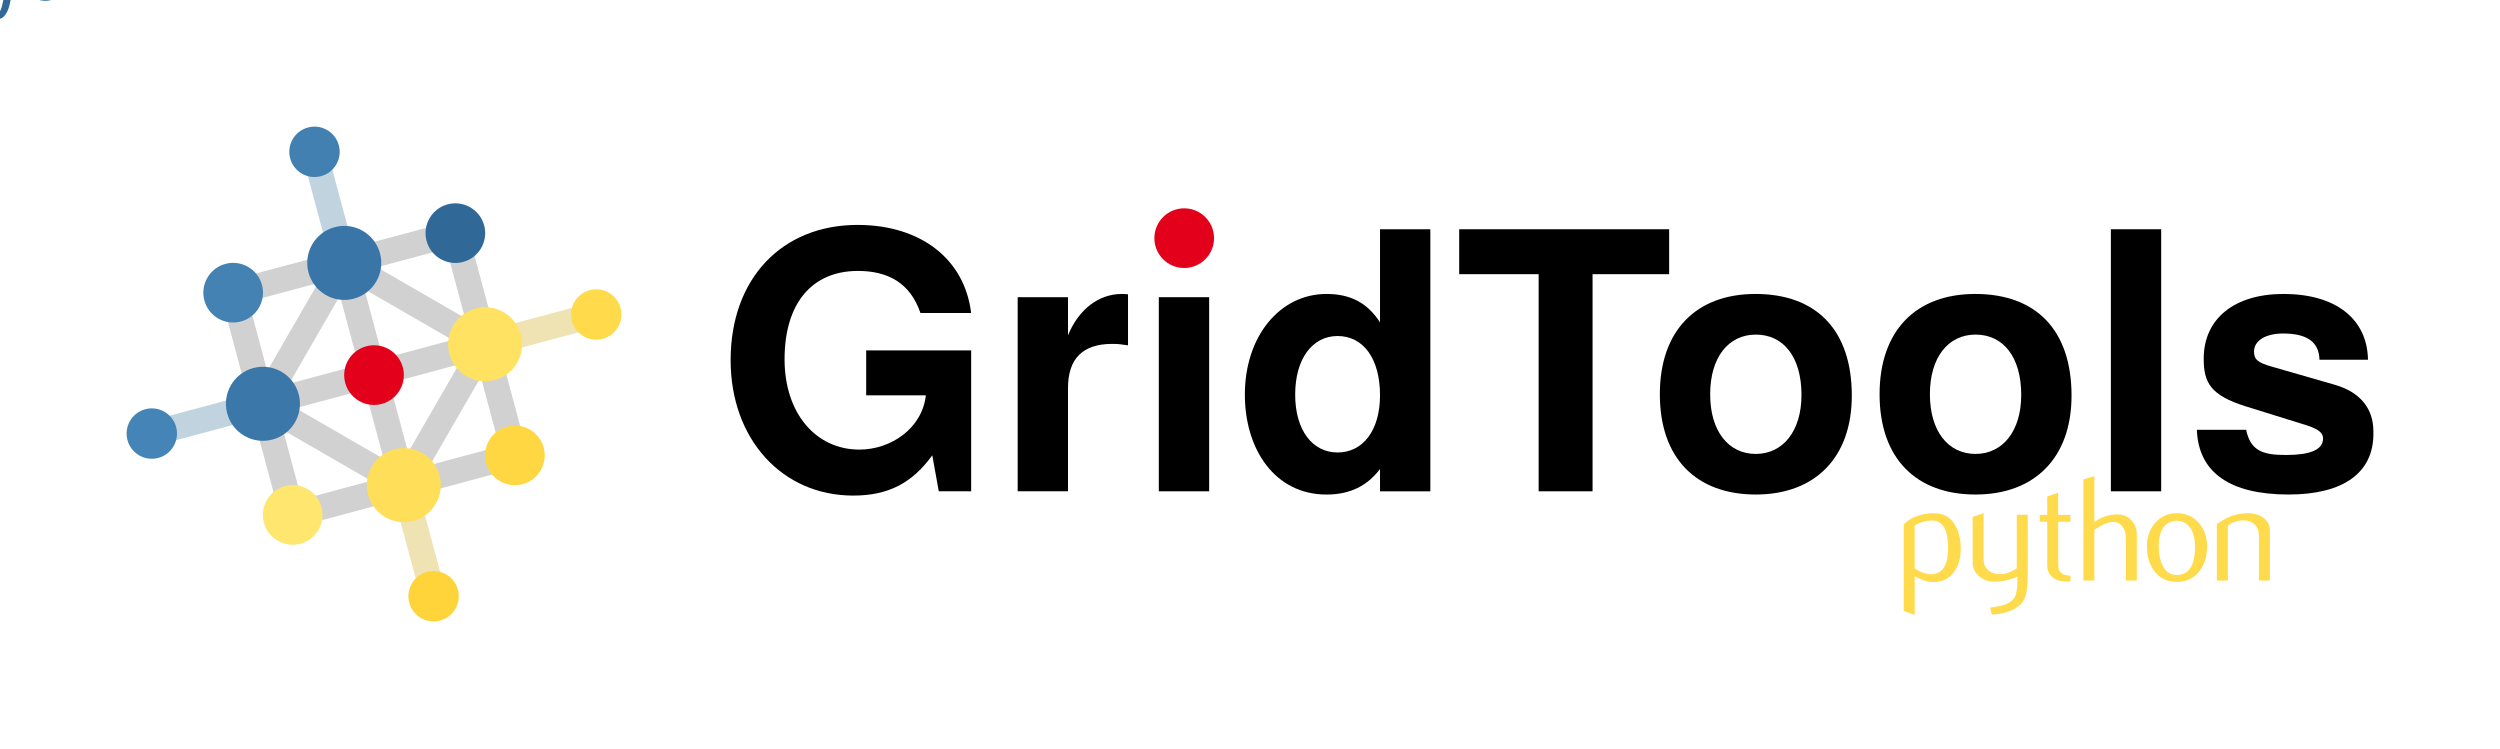
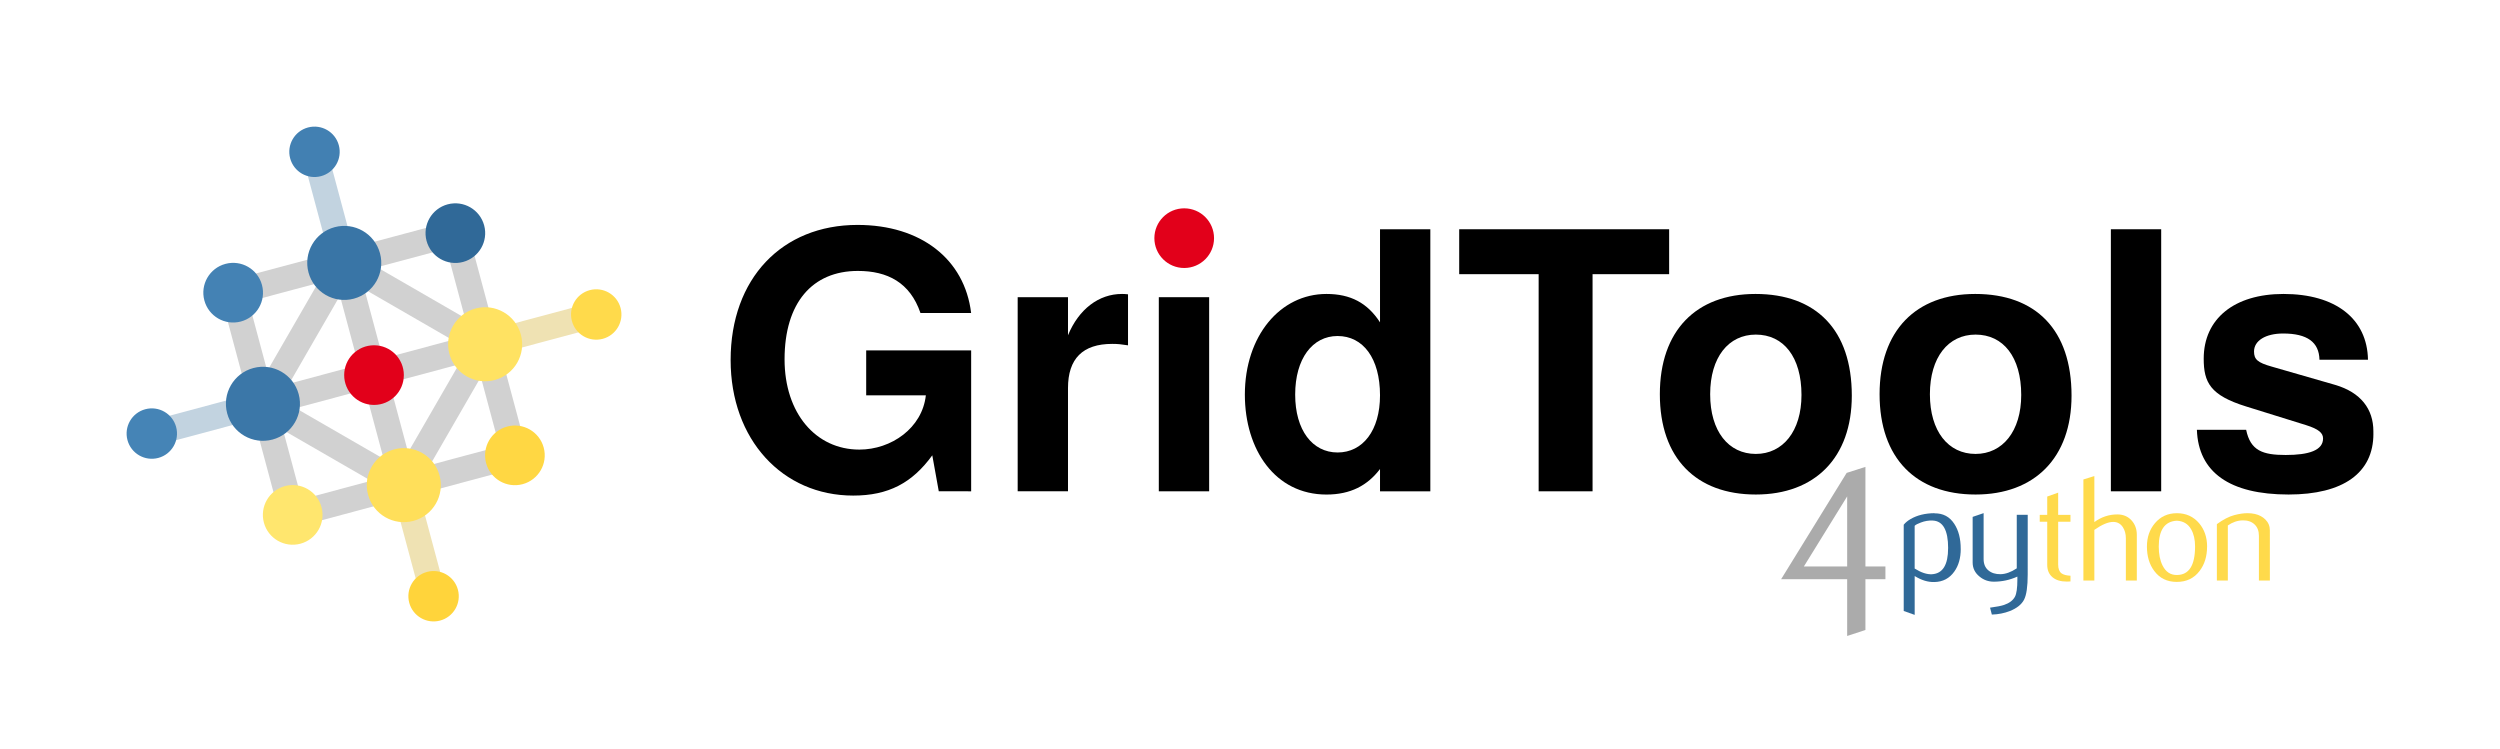
<svg xmlns="http://www.w3.org/2000/svg" xmlns:xlink="http://www.w3.org/1999/xlink" width="98.72mm" height="29.539mm" version="1.1" viewBox="0 0 98.72 29.539" id="svg176" xml:space="preserve">
  <defs id="defs180">
    <linearGradient id="linearGradient2795">
      <stop style="stop-color:#b8b8b8;stop-opacity:0.498;" offset="0" id="stop2797" />
      <stop style="stop-color:#7f7f7f;stop-opacity:0;" offset="1" id="stop2799" />
    </linearGradient>
    <linearGradient id="linearGradient2787">
      <stop style="stop-color:#7f7f7f;stop-opacity:0.5;" offset="0" id="stop2789" />
      <stop style="stop-color:#7f7f7f;stop-opacity:0;" offset="1" id="stop2791" />
    </linearGradient>
    <linearGradient id="linearGradient3676">
      <stop style="stop-color:#b2b2b2;stop-opacity:0.5;" offset="0" id="stop3678" />
      <stop style="stop-color:#b3b3b3;stop-opacity:0;" offset="1" id="stop3680" />
    </linearGradient>
    <linearGradient id="linearGradient3236">
      <stop style="stop-color:#f4f4f4;stop-opacity:1" offset="0" id="stop3244" />
      <stop style="stop-color:white;stop-opacity:1" offset="1" id="stop3240" />
    </linearGradient>
    <linearGradient id="linearGradient4671">
      <stop style="stop-color:#ffd43b;stop-opacity:1;" offset="0" id="stop4673" />
      <stop style="stop-color:#ffe873;stop-opacity:1" offset="1" id="stop4675" />
    </linearGradient>
    <linearGradient id="linearGradient4689">
      <stop style="stop-color:#5a9fd4;stop-opacity:1;" offset="0" id="stop4691" />
      <stop style="stop-color:#306998;stop-opacity:1;" offset="1" id="stop4693" />
    </linearGradient>
    <linearGradient x1="224.24" y1="144.757" x2="-65.309" y2="144.757" id="linearGradient2987" xlink:href="#linearGradient4671" gradientUnits="userSpaceOnUse" gradientTransform="translate(100.2702,99.61116)" />
    <linearGradient x1="172.942" y1="77.476" x2="26.67" y2="76.313" id="linearGradient2990" xlink:href="#linearGradient4689" gradientUnits="userSpaceOnUse" gradientTransform="translate(100.2702,99.61116)" />
    <linearGradient xlink:href="#linearGradient4671" id="linearGradient2255" gradientUnits="userSpaceOnUse" gradientTransform="matrix(0.562541,0,0,0.567972,-11.5974,-7.60954)" x1="224.24" y1="144.757" x2="-65.309" y2="144.757" />
    <linearGradient xlink:href="#linearGradient4689" id="linearGradient2258" gradientUnits="userSpaceOnUse" gradientTransform="matrix(0.562541,0,0,0.567972,-11.5974,-7.60954)" x1="172.942" y1="76.176" x2="26.67" y2="76.313" />
    <radialGradient xlink:href="#linearGradient2795" id="radialGradient2801" cx="61.519" cy="132.286" fx="61.519" fy="132.286" r="29.037" gradientTransform="matrix(1,0,0,0.177966,0,108.7434)" gradientUnits="userSpaceOnUse" />
  </defs>
  <g id="g172" transform="translate(-23.4911,-5.32356)" style="display:inline">
-     <g id="g848" transform="translate(38.28543,3.54255)" style="display:inline;fill:#ffda4b;fill-opacity:1">
-       <path id="path52" style="fill:#ffda4b;fill-opacity:1;stroke-width:0.049" d="M 69.585,24.705 H 69.152 V 23.035 c 0,-0.17 -0.04,-0.316 -0.119,-0.438 -0.091,-0.138 -0.218,-0.207 -0.381,-0.207 -0.198,0 -0.446,0.105 -0.744,0.314 v 2.002 h -0.433 v -3.992 l 0.433,-0.136 v 1.818 c 0.276,-0.201 0.578,-0.302 0.907,-0.302 0.229,0 0.415,0.077 0.557,0.231 0.142,0.154 0.213,0.346 0.213,0.575 z" />
-       <g id="g5149" style="fill:#ffda4b;fill-opacity:1">
-         <path id="path46" style="fill:#ffda4b;fill-opacity:1;stroke-width:0.049" d="m 62.134,23.426 c 0,-0.707 -0.202,-1.07 -0.605,-1.09 -0.16,-0.008 -0.317,0.018 -0.47,0.077 -0.122,0.044 -0.204,0.087 -0.247,0.13 v 1.688 c 0.258,0.162 0.487,0.237 0.687,0.225 0.423,-0.028 0.634,-0.371 0.634,-1.031 z m 0.498,0.029 c 0,0.359 -0.084,0.658 -0.254,0.895 -0.189,0.268 -0.451,0.407 -0.785,0.414 -0.252,0.008 -0.512,-0.071 -0.78,-0.237 v 1.534 l -0.433,-0.154 v -3.406 c 0.071,-0.087 0.162,-0.162 0.273,-0.225 0.258,-0.15 0.57,-0.227 0.939,-0.231 l 0.006,0.006 c 0.337,-0.004 0.596,0.134 0.778,0.414 0.17,0.257 0.255,0.587 0.255,0.989 z" />
-         <path id="path48" style="fill:#ffda4b;fill-opacity:1;stroke-width:0.049" d="m 65.276,24.462 c 0,0.482 -0.048,0.816 -0.145,1.001 -0.097,0.186 -0.282,0.334 -0.554,0.444 -0.221,0.087 -0.46,0.134 -0.717,0.142 l -0.071,-0.273 c 0.261,-0.035 0.445,-0.071 0.551,-0.107 0.21,-0.071 0.354,-0.18 0.433,-0.326 0.063,-0.119 0.095,-0.346 0.095,-0.681 v -0.113 c -0.296,0.134 -0.606,0.201 -0.93,0.201 -0.213,0 -0.401,-0.067 -0.563,-0.201 -0.182,-0.146 -0.273,-0.332 -0.273,-0.557 v -1.801 l 0.433,-0.148 v 1.813 c 0,0.194 0.062,0.343 0.187,0.447 0.125,0.105 0.287,0.155 0.485,0.151 0.198,-0.004 0.411,-0.081 0.637,-0.231 v -2.115 h 0.433 z" />
-         <path id="path50" style="fill:#ffda4b;fill-opacity:1;stroke-width:0.049" d="m 66.965,24.741 c -0.052,0.004 -0.099,0.006 -0.142,0.006 -0.245,0 -0.436,-0.058 -0.572,-0.175 -0.136,-0.117 -0.204,-0.278 -0.204,-0.484 V 22.383 H 65.75 v -0.272 h 0.296 v -0.723 l 0.432,-0.154 v 0.877 h 0.486 v 0.272 H 66.479 v 1.692 c 0,0.162 0.044,0.277 0.131,0.345 0.075,0.055 0.194,0.087 0.356,0.095 z" />
-         <path id="path54" style="fill:#ffda4b;fill-opacity:1;stroke-width:0.049" d="m 71.884,23.358 c 0,-0.272 -0.052,-0.496 -0.154,-0.674 -0.122,-0.216 -0.312,-0.33 -0.569,-0.342 -0.474,0.027 -0.711,0.367 -0.711,1.019 0,0.299 0.049,0.548 0.149,0.748 0.127,0.255 0.317,0.381 0.571,0.377 0.476,-0.004 0.714,-0.38 0.714,-1.128 z m 0.474,0.003 c 0,0.387 -0.099,0.709 -0.296,0.966 -0.217,0.288 -0.517,0.432 -0.9,0.432 -0.38,0 -0.676,-0.144 -0.889,-0.432 -0.194,-0.257 -0.29,-0.579 -0.29,-0.966 0,-0.364 0.105,-0.669 0.314,-0.918 0.221,-0.264 0.512,-0.397 0.871,-0.397 0.359,0 0.652,0.133 0.877,0.397 0.209,0.249 0.314,0.555 0.314,0.918 z" />
-         <path id="path56" style="fill:#ffda4b;fill-opacity:1;stroke-width:0.049" d="m 74.839,24.705 h -0.433 v -1.765 c 0,-0.194 -0.058,-0.345 -0.175,-0.454 -0.116,-0.108 -0.272,-0.161 -0.465,-0.157 -0.205,0.004 -0.401,0.071 -0.587,0.201 v 2.174 h -0.433 v -2.227 c 0.249,-0.181 0.478,-0.3 0.687,-0.355 0.197,-0.052 0.372,-0.077 0.522,-0.077 0.103,0 0.199,0.01 0.29,0.03 0.17,0.039 0.308,0.112 0.415,0.219 0.119,0.118 0.178,0.26 0.178,0.427 z" />
-       </g>
+     <g id="python">
+       <path id="path52" style="fill:#ffda4b;fill-opacity:1;stroke-width:0.049" d="m 107.87,28.248 h -0.433 V 26.578 c 0,-0.17 -0.04,-0.316 -0.119,-0.438 -0.091,-0.138 -0.218,-0.207 -0.381,-0.207 -0.198,0 -0.446,0.105 -0.744,0.314 v 2.002 h -0.433 v -3.992 l 0.433,-0.136 v 1.818 c 0.276,-0.201 0.578,-0.302 0.907,-0.302 0.229,0 0.415,0.077 0.557,0.231 0.142,0.154 0.213,0.346 0.213,0.575 z" />
+       <path id="path46" style="fill:#306998;fill-opacity:1;stroke-width:0.049" d="m 100.419,26.969 c 0,-0.707 -0.202,-1.07 -0.605,-1.09 -0.16,-0.008 -0.317,0.018 -0.47,0.077 -0.122,0.044 -0.204,0.087 -0.247,0.13 v 1.688 c 0.258,0.162 0.487,0.237 0.687,0.225 0.423,-0.028 0.634,-0.371 0.634,-1.031 z m 0.498,0.029 c 0,0.359 -0.084,0.658 -0.254,0.895 -0.189,0.268 -0.451,0.407 -0.785,0.414 -0.252,0.008 -0.512,-0.071 -0.78,-0.237 v 1.534 l -0.433,-0.154 v -3.406 c 0.071,-0.087 0.162,-0.162 0.273,-0.225 0.258,-0.15 0.57,-0.227 0.939,-0.231 l 0.006,0.006 c 0.337,-0.004 0.596,0.134 0.778,0.414 0.17,0.257 0.255,0.587 0.255,0.989 z" />
+       <path id="path48" style="fill:#306998;fill-opacity:1;stroke-width:0.049" d="m 103.561,28.005 c 0,0.482 -0.048,0.816 -0.145,1.001 -0.097,0.186 -0.282,0.334 -0.554,0.444 -0.221,0.087 -0.46,0.134 -0.717,0.142 l -0.071,-0.273 c 0.261,-0.035 0.445,-0.071 0.551,-0.107 0.21,-0.071 0.354,-0.18 0.433,-0.326 0.063,-0.119 0.095,-0.346 0.095,-0.681 v -0.113 c -0.296,0.134 -0.606,0.201 -0.93,0.201 -0.213,0 -0.401,-0.067 -0.563,-0.201 -0.182,-0.146 -0.273,-0.332 -0.273,-0.557 v -1.801 l 0.433,-0.148 v 1.813 c 0,0.194 0.062,0.343 0.187,0.447 0.125,0.105 0.287,0.155 0.485,0.151 0.198,-0.004 0.411,-0.081 0.637,-0.231 v -2.115 h 0.433 z" />
+       <path id="path50" style="fill:#ffda4b;fill-opacity:1;stroke-width:0.049" d="m 105.25,28.283 c -0.052,0.004 -0.099,0.006 -0.142,0.006 -0.245,0 -0.436,-0.058 -0.572,-0.175 -0.136,-0.117 -0.204,-0.278 -0.204,-0.484 v -1.704 h -0.296 v -0.272 h 0.296 v -0.723 l 0.432,-0.154 v 0.877 h 0.486 v 0.272 h -0.486 v 1.692 c 0,0.162 0.043,0.277 0.131,0.345 0.075,0.055 0.194,0.087 0.356,0.095 z" />
+       <path id="path54" style="fill:#ffda4b;fill-opacity:1;stroke-width:0.049" d="m 110.17,26.901 c 0,-0.272 -0.052,-0.496 -0.154,-0.674 -0.122,-0.216 -0.312,-0.33 -0.569,-0.342 -0.474,0.027 -0.711,0.367 -0.711,1.019 0,0.299 0.049,0.548 0.149,0.748 0.127,0.255 0.317,0.381 0.571,0.377 0.476,-0.004 0.714,-0.38 0.714,-1.128 z m 0.474,0.003 c 0,0.387 -0.099,0.709 -0.296,0.966 -0.217,0.288 -0.517,0.432 -0.9,0.432 -0.38,0 -0.676,-0.144 -0.889,-0.432 -0.194,-0.257 -0.29,-0.579 -0.29,-0.966 0,-0.364 0.105,-0.669 0.314,-0.918 0.221,-0.264 0.512,-0.397 0.871,-0.397 0.359,0 0.652,0.133 0.877,0.397 0.209,0.249 0.314,0.555 0.314,0.918 z" />
+       <path id="path56" style="fill:#ffda4b;fill-opacity:1;stroke-width:0.049" d="m 113.124,28.248 h -0.433 v -1.765 c 0,-0.194 -0.058,-0.345 -0.175,-0.454 -0.116,-0.108 -0.272,-0.161 -0.465,-0.157 -0.205,0.004 -0.401,0.071 -0.587,0.201 v 2.174 h -0.433 v -2.227 c 0.249,-0.181 0.478,-0.3 0.687,-0.355 0.197,-0.052 0.372,-0.077 0.522,-0.077 0.103,0 0.199,0.01 0.29,0.03 0.17,0.039 0.308,0.112 0.415,0.219 0.119,0.118 0.178,0.26 0.178,0.427 z" />
    </g>
-     <text xml:space="preserve" style="font-size:3.175px;display:inline;fill:#306998;fill-opacity:1;stroke-width:0.265" x="70.29" y="22.392" id="text506" transform="translate(23.4911,5.32356)">
-       <tspan id="tspan504" style="font-style:italic;font-variant:normal;font-weight:normal;font-stretch:normal;font-family:'Fira Sans Condensed';-inkscape-font-specification:'Fira Sans Condensed,  Italic';fill:#306998;fill-opacity:1;stroke-width:0.265" x="0" y="0">for</tspan>
-     </text>
+     <g aria-label="4" id="4-for" style="font-style:italic;font-size:9.878px;font-family:'Fira Sans Condensed';-inkscape-font-specification:'Fira Sans Condensed,  Italic';display:inline;fill:#ababab;stroke-width:0.785;fill-opacity:1">
+       <path d="m 97.943,28.195 v -0.504 h -0.79 v -3.931 l -0.741,0.237 -2.588,4.198 h 2.608 v 2.242 l 0.721,-0.237 V 28.195 Z m -1.511,-3.27 v 2.766 h -1.709 z" style="font-style:normal;font-weight:500;font-family:Flux;-inkscape-font-specification:'Flux Medium';fill:#ababab;fill-opacity:1" id="path2185" />
+     </g>
    <path transform="translate(-8.12089,-1.96783)" d="m 69.961,26.692 v -5.564 h -4.145 v 1.774 h 2.356 c -0.142,1.292 -1.363,2.143 -2.626,2.143 -1.718,0 -2.953,-1.434 -2.953,-3.563 0,-2.229 1.093,-3.492 2.896,-3.492 1.164,0 2.058,0.454 2.47,1.661 h 2.001 c -0.256,-2.129 -1.987,-3.478 -4.486,-3.478 -2.981,0 -5.011,2.115 -5.011,5.337 0,3.137 2.044,5.351 4.84,5.351 1.391,0 2.328,-0.497 3.123,-1.59 l 0.256,1.419 z" style="font-variant-ligatures:normal;font-variant-caps:normal;font-variant-numeric:normal;font-feature-settings:normal" id="path152" />
    <path d="m 76.155,20.929 v -2.016 c -0.114,-0.014 -0.185,-0.014 -0.241,-0.014 -0.908,0 -1.703,0.596 -2.129,1.632 v -1.505 h -1.987 v 7.665 h 1.987 v -4.074 c 0,-1.164 0.582,-1.746 1.746,-1.746 0.213,0 0.355,0.014 0.625,0.057 z" style="font-variant-ligatures:normal;font-variant-caps:normal;font-variant-numeric:normal;font-feature-settings:normal" id="path154" transform="translate(-8.12089,-1.96783)" />
    <path d="M 79.359,26.692 V 19.027 H 77.371 V 26.692 Z" style="font-variant-ligatures:normal;font-variant-caps:normal;font-variant-numeric:normal;font-feature-settings:normal" id="path156" transform="translate(-8.12089,-1.96783)" />
    <path d="m 88.093,26.692 v -10.348 h -1.987 v 3.676 c -0.497,-0.767 -1.164,-1.121 -2.115,-1.121 -1.831,0 -3.222,1.661 -3.222,3.975 0,2.172 1.192,3.946 3.222,3.946 0.951,0 1.618,-0.355 2.115,-1.008 v 0.88 z m -1.987,-3.79 c 0,1.391 -0.681,2.257 -1.675,2.257 -0.994,0 -1.675,-0.88 -1.675,-2.285 0,-1.419 0.681,-2.314 1.675,-2.314 1.008,0 1.675,0.88 1.675,2.342 z" style="font-variant-ligatures:normal;font-variant-caps:normal;font-variant-numeric:normal;font-feature-settings:normal" id="path158" transform="translate(-8.12089,-1.96783)" />
    <path d="M 97.523,18.118 V 16.344 H 89.233 V 18.118 h 3.137 v 8.574 h 2.129 V 18.118 Z" style="font-variant-ligatures:normal;font-variant-caps:normal;font-variant-numeric:normal;font-feature-settings:normal" id="path160" transform="translate(-8.12089,-1.96783)" />
    <path d="m 104.736,22.916 c 0,-2.598 -1.405,-4.017 -3.804,-4.017 -2.342,0 -3.776,1.448 -3.776,3.96 0,2.527 1.434,3.96 3.79,3.96 2.328,0 3.79,-1.448 3.79,-3.904 z m -1.987,-0.028 c 0,1.434 -0.738,2.328 -1.803,2.328 -1.079,0 -1.803,-0.894 -1.803,-2.356 0,-1.462 0.724,-2.356 1.803,-2.356 1.093,0 1.803,0.88 1.803,2.385 z" style="font-variant-ligatures:normal;font-variant-caps:normal;font-variant-numeric:normal;font-feature-settings:normal" id="path162" transform="translate(-8.12089,-1.96783)" />
    <path d="m 113.413,22.916 c 0,-2.598 -1.405,-4.017 -3.804,-4.017 -2.342,0 -3.776,1.448 -3.776,3.96 0,2.527 1.434,3.96 3.79,3.96 2.328,0 3.79,-1.448 3.79,-3.904 z m -1.987,-0.028 c 0,1.434 -0.738,2.328 -1.803,2.328 -1.079,0 -1.803,-0.894 -1.803,-2.356 0,-1.462 0.724,-2.356 1.803,-2.356 1.093,0 1.803,0.88 1.803,2.385 z" style="font-variant-ligatures:normal;font-variant-caps:normal;font-variant-numeric:normal;font-feature-settings:normal" id="path164" transform="translate(-8.12089,-1.96783)" />
    <path d="m 116.953,26.692 v -10.348 h -1.987 v 10.348 z" style="font-variant-ligatures:normal;font-variant-caps:normal;font-variant-numeric:normal;font-feature-settings:normal" id="path166" transform="translate(-8.12089,-1.96783)" />
    <path d="m 125.332,24.421 v -0.099 c 0,-0.88 -0.497,-1.533 -1.505,-1.831 l -2.512,-0.724 c -0.554,-0.156 -0.696,-0.284 -0.696,-0.596 0,-0.426 0.454,-0.71 1.15,-0.71 0.951,0 1.419,0.341 1.434,1.036 h 1.916 c -0.028,-1.618 -1.278,-2.598 -3.336,-2.598 -1.945,0 -3.151,0.979 -3.151,2.555 0,0.937 0.256,1.448 1.675,1.888 l 2.371,0.738 c 0.497,0.156 0.667,0.312 0.667,0.525 0,0.468 -0.554,0.653 -1.476,0.653 -0.908,0 -1.391,-0.17 -1.561,-0.994 h -1.945 c 0.057,1.675 1.292,2.555 3.62,2.555 2.158,0 3.35,-0.852 3.35,-2.399 z" style="font-variant-ligatures:normal;font-variant-caps:normal;font-variant-numeric:normal;font-feature-settings:normal" id="path168" transform="translate(-8.12089,-1.96783)" />
    <path d="m 71.431,14.728 a 1.178,1.178 0 0 1 -1.178,1.178 1.178,1.178 0 0 1 -1.178,-1.178 1.178,1.178 0 0 1 1.178,-1.178 1.178,1.178 0 0 1 1.178,1.178 z" fill="#e2001a" id="path170" style="display:inline" />
  </g>
  <g id="layer2" style="display:inline">
-     <g id="g13031" style="display:inline;stroke:#d1d1d1;stroke-width:1;stroke-dasharray:none;stroke-opacity:1" transform="translate(-23.4911,-5.32356)">
+     <g id="diamond" style="display:inline;stroke:#d1d1d1;stroke-width:1;stroke-dasharray:none;stroke-opacity:1" transform="translate(-23.4911,-5.32356)">
      <path style="fill:none;stroke:#d1d1d1;stroke-width:1;stroke-linecap:butt;stroke-linejoin:miter;stroke-dasharray:none;stroke-opacity:1" d="M 37.085,15.706 33.873,21.269" id="path12976" />
      <path style="fill:none;stroke:#d1d1d1;stroke-width:1;stroke-linecap:butt;stroke-linejoin:miter;stroke-dasharray:none;stroke-opacity:1" d="M 33.873,21.269 39.436,24.48" id="path12978" />
      <path style="fill:none;stroke:#d1d1d1;stroke-width:1;stroke-linecap:butt;stroke-linejoin:miter;stroke-dasharray:none;stroke-opacity:1" d="M 39.436,24.481 42.648,18.918" id="path12980" />
      <path style="fill:none;stroke:#d1d1d1;stroke-width:1;stroke-linecap:butt;stroke-linejoin:miter;stroke-dasharray:none;stroke-opacity:1" d="M 42.648,18.918 37.085,15.706" id="path12982" />
      <path style="fill:none;stroke:#d1d1d1;stroke-width:1;stroke-linecap:butt;stroke-linejoin:miter;stroke-dasharray:none;stroke-opacity:1" d="m 42.648,18.918 -8.775,2.351" id="path13005" />
      <path style="fill:none;stroke:#d1d1d1;stroke-width:1;stroke-linecap:butt;stroke-linejoin:miter;stroke-dasharray:none;stroke-opacity:1" d="M 37.085,15.706 39.436,24.48" id="path13018" />
    </g>
    <path d="m 9.207,11.558 8.775,-2.351 2.351,8.775 -8.775,2.351 z" fill="none" stroke="#d1d1d1" id="path110" style="fill:none;stroke:#d1d1d1;stroke-opacity:1" />
    <path d="M 19.119,8.902 A 1.178,1.178 0 0 1 18.286,10.344 1.178,1.178 0 0 1 16.844,9.512 1.178,1.178 0 0 1 17.677,8.069 1.178,1.178 0 0 1 19.119,8.902 Z" fill="#e2001a" id="path112" style="fill:#306998;fill-opacity:1" />
    <circle transform="rotate(-15)" cx="5.902" cy="13.547" r="1.178" fill="#e2001a" id="circle114" style="fill:#4482b4;fill-opacity:1" />
    <circle transform="rotate(-15)" cx="5.902" cy="22.631" r="1.178" fill="#e2001a" id="circle116" style="fill:#ffe66e;fill-opacity:1" />
    <circle transform="rotate(-15)" cx="14.986" cy="22.631" r="1.178" fill="#e2001a" id="circle118" style="fill:#ffd743;fill-opacity:1" />
    <path d="m 12.418,5.995 1.176,4.387" fill="none" stroke="#d1d1d1" id="path124" style="stroke:#c2d3e0;stroke-opacity:1" />
    <path d="m 5.995,17.121 4.387,-1.176" fill="none" stroke="#d1d1d1" id="path126" style="stroke:#c2d3e0;stroke-opacity:1" />
    <path d="m 15.945,19.157 1.176,4.387" fill="none" stroke="#d1d1d1" id="path128" style="stroke:#efe2b3;stroke-opacity:1" />
    <circle transform="rotate(-15)" cx="10.444" cy="27.173" r="0.995" fill="#e2001a" id="circle130" style="fill:#ffd43b;fill-opacity:1" />
    <path d="m 19.157,13.594 4.387,-1.176" fill="none" stroke="#d1d1d1" id="path132" style="stroke:#efe2b3;stroke-opacity:1" />
    <circle transform="rotate(-15)" cx="10.444" cy="9.005" r="0.995" fill="#e2001a" id="circle134" style="fill:#4280b2;fill-opacity:1" />
    <circle transform="rotate(-15)" cx="1.359" cy="18.089" r="0.995" fill="#e2001a" id="circle136" style="fill:#4584b6;fill-opacity:1" />
    <circle transform="rotate(-15)" cx="19.528" cy="18.089" r="0.995" fill="#e2001a" id="circle138" style="fill:#ffda4b;fill-opacity:1" />
    <path d="m 15.006,10.004 a 1.462,1.462 0 0 1 -1.034,1.79 1.462,1.462 0 0 1 -1.79,-1.034 1.462,1.462 0 0 1 1.034,-1.79 1.462,1.462 0 0 1 1.79,1.034 z" fill="#e2001a" id="path140" style="fill:#3975a6;fill-opacity:1" />
    <circle transform="rotate(-15)" cx="5.902" cy="18.089" r="1.462" fill="#e2001a" id="circle142" style="fill:#3b77a8;fill-opacity:1" />
    <circle transform="rotate(-15)" cx="10.444" cy="22.631" r="1.462" fill="#e2001a" id="circle144" style="fill:#ffdf5a;fill-opacity:1" />
    <circle transform="rotate(-15)" cx="14.986" cy="18.089" r="1.462" fill="#e2001a" id="circle146" style="fill:#ffe262;fill-opacity:1" />
    <path d="m 15.947,14.812 a 1.178,1.178 0 0 1 -1.178,1.178 1.178,1.178 0 0 1 -1.178,-1.178 1.178,1.178 0 0 1 1.178,-1.178 1.178,1.178 0 0 1 1.178,1.178 z" fill="#e2001a" id="path170-7" style="display:inline" />
  </g>
</svg>
